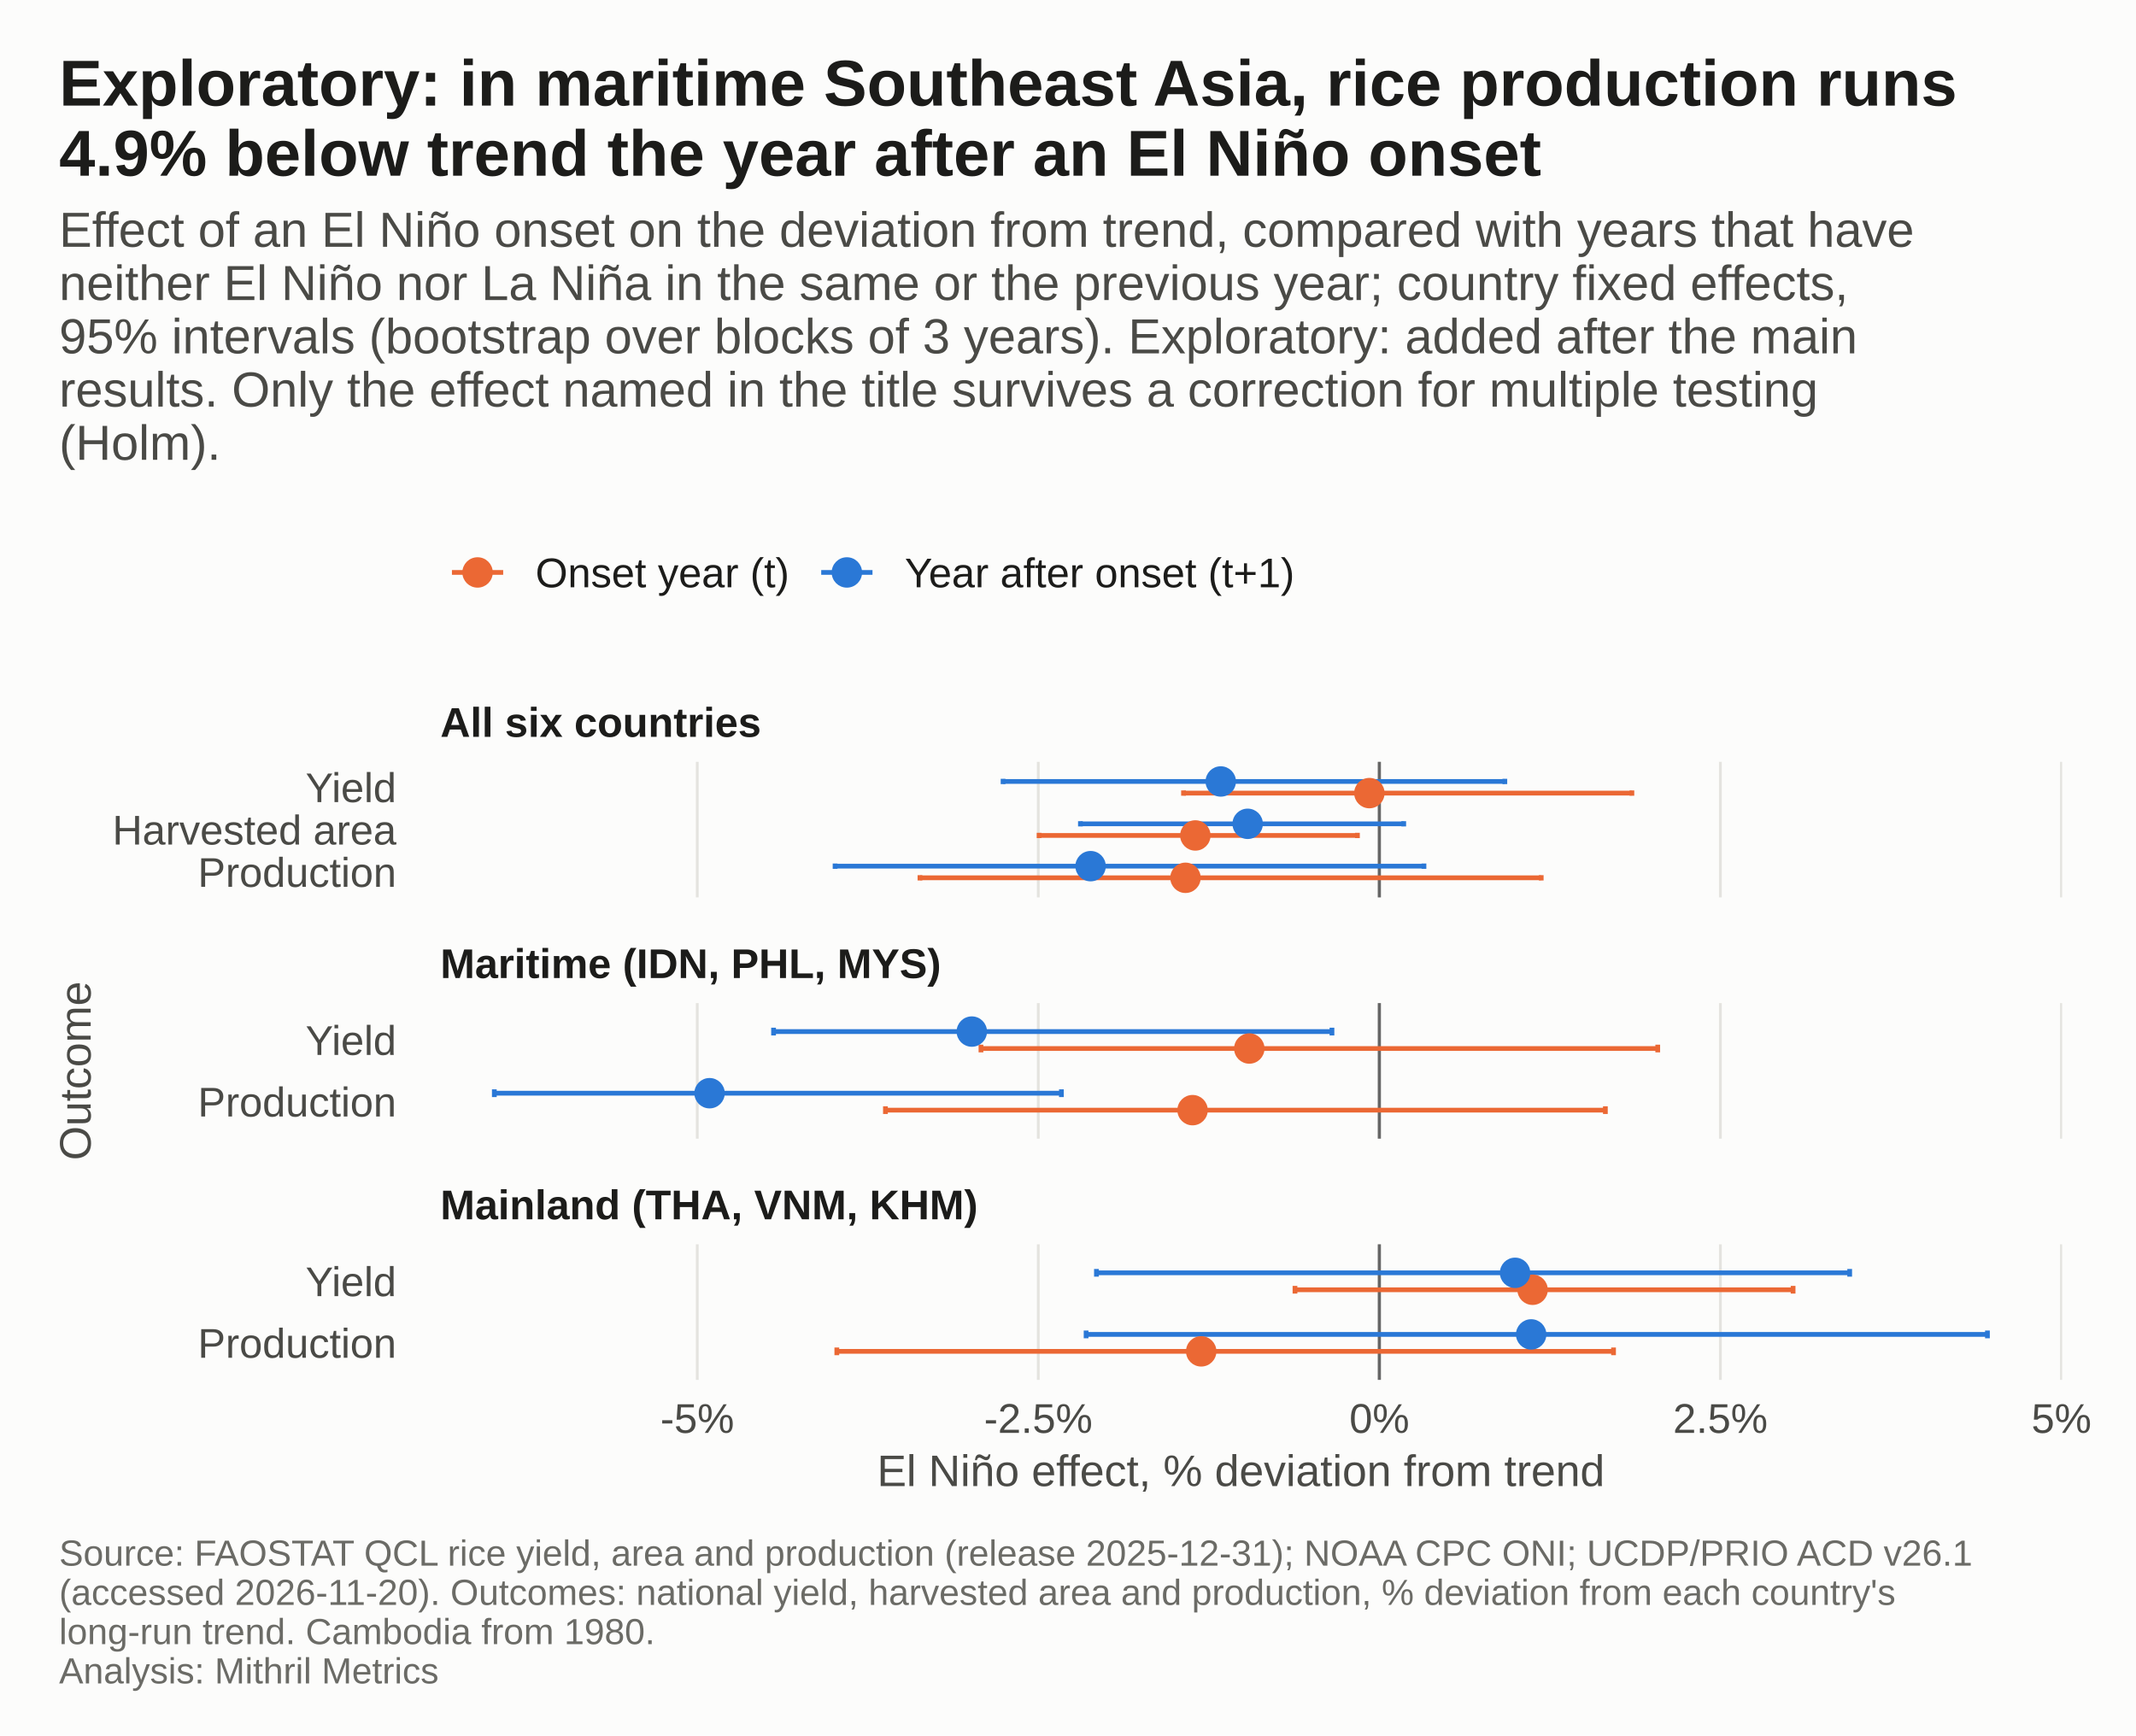
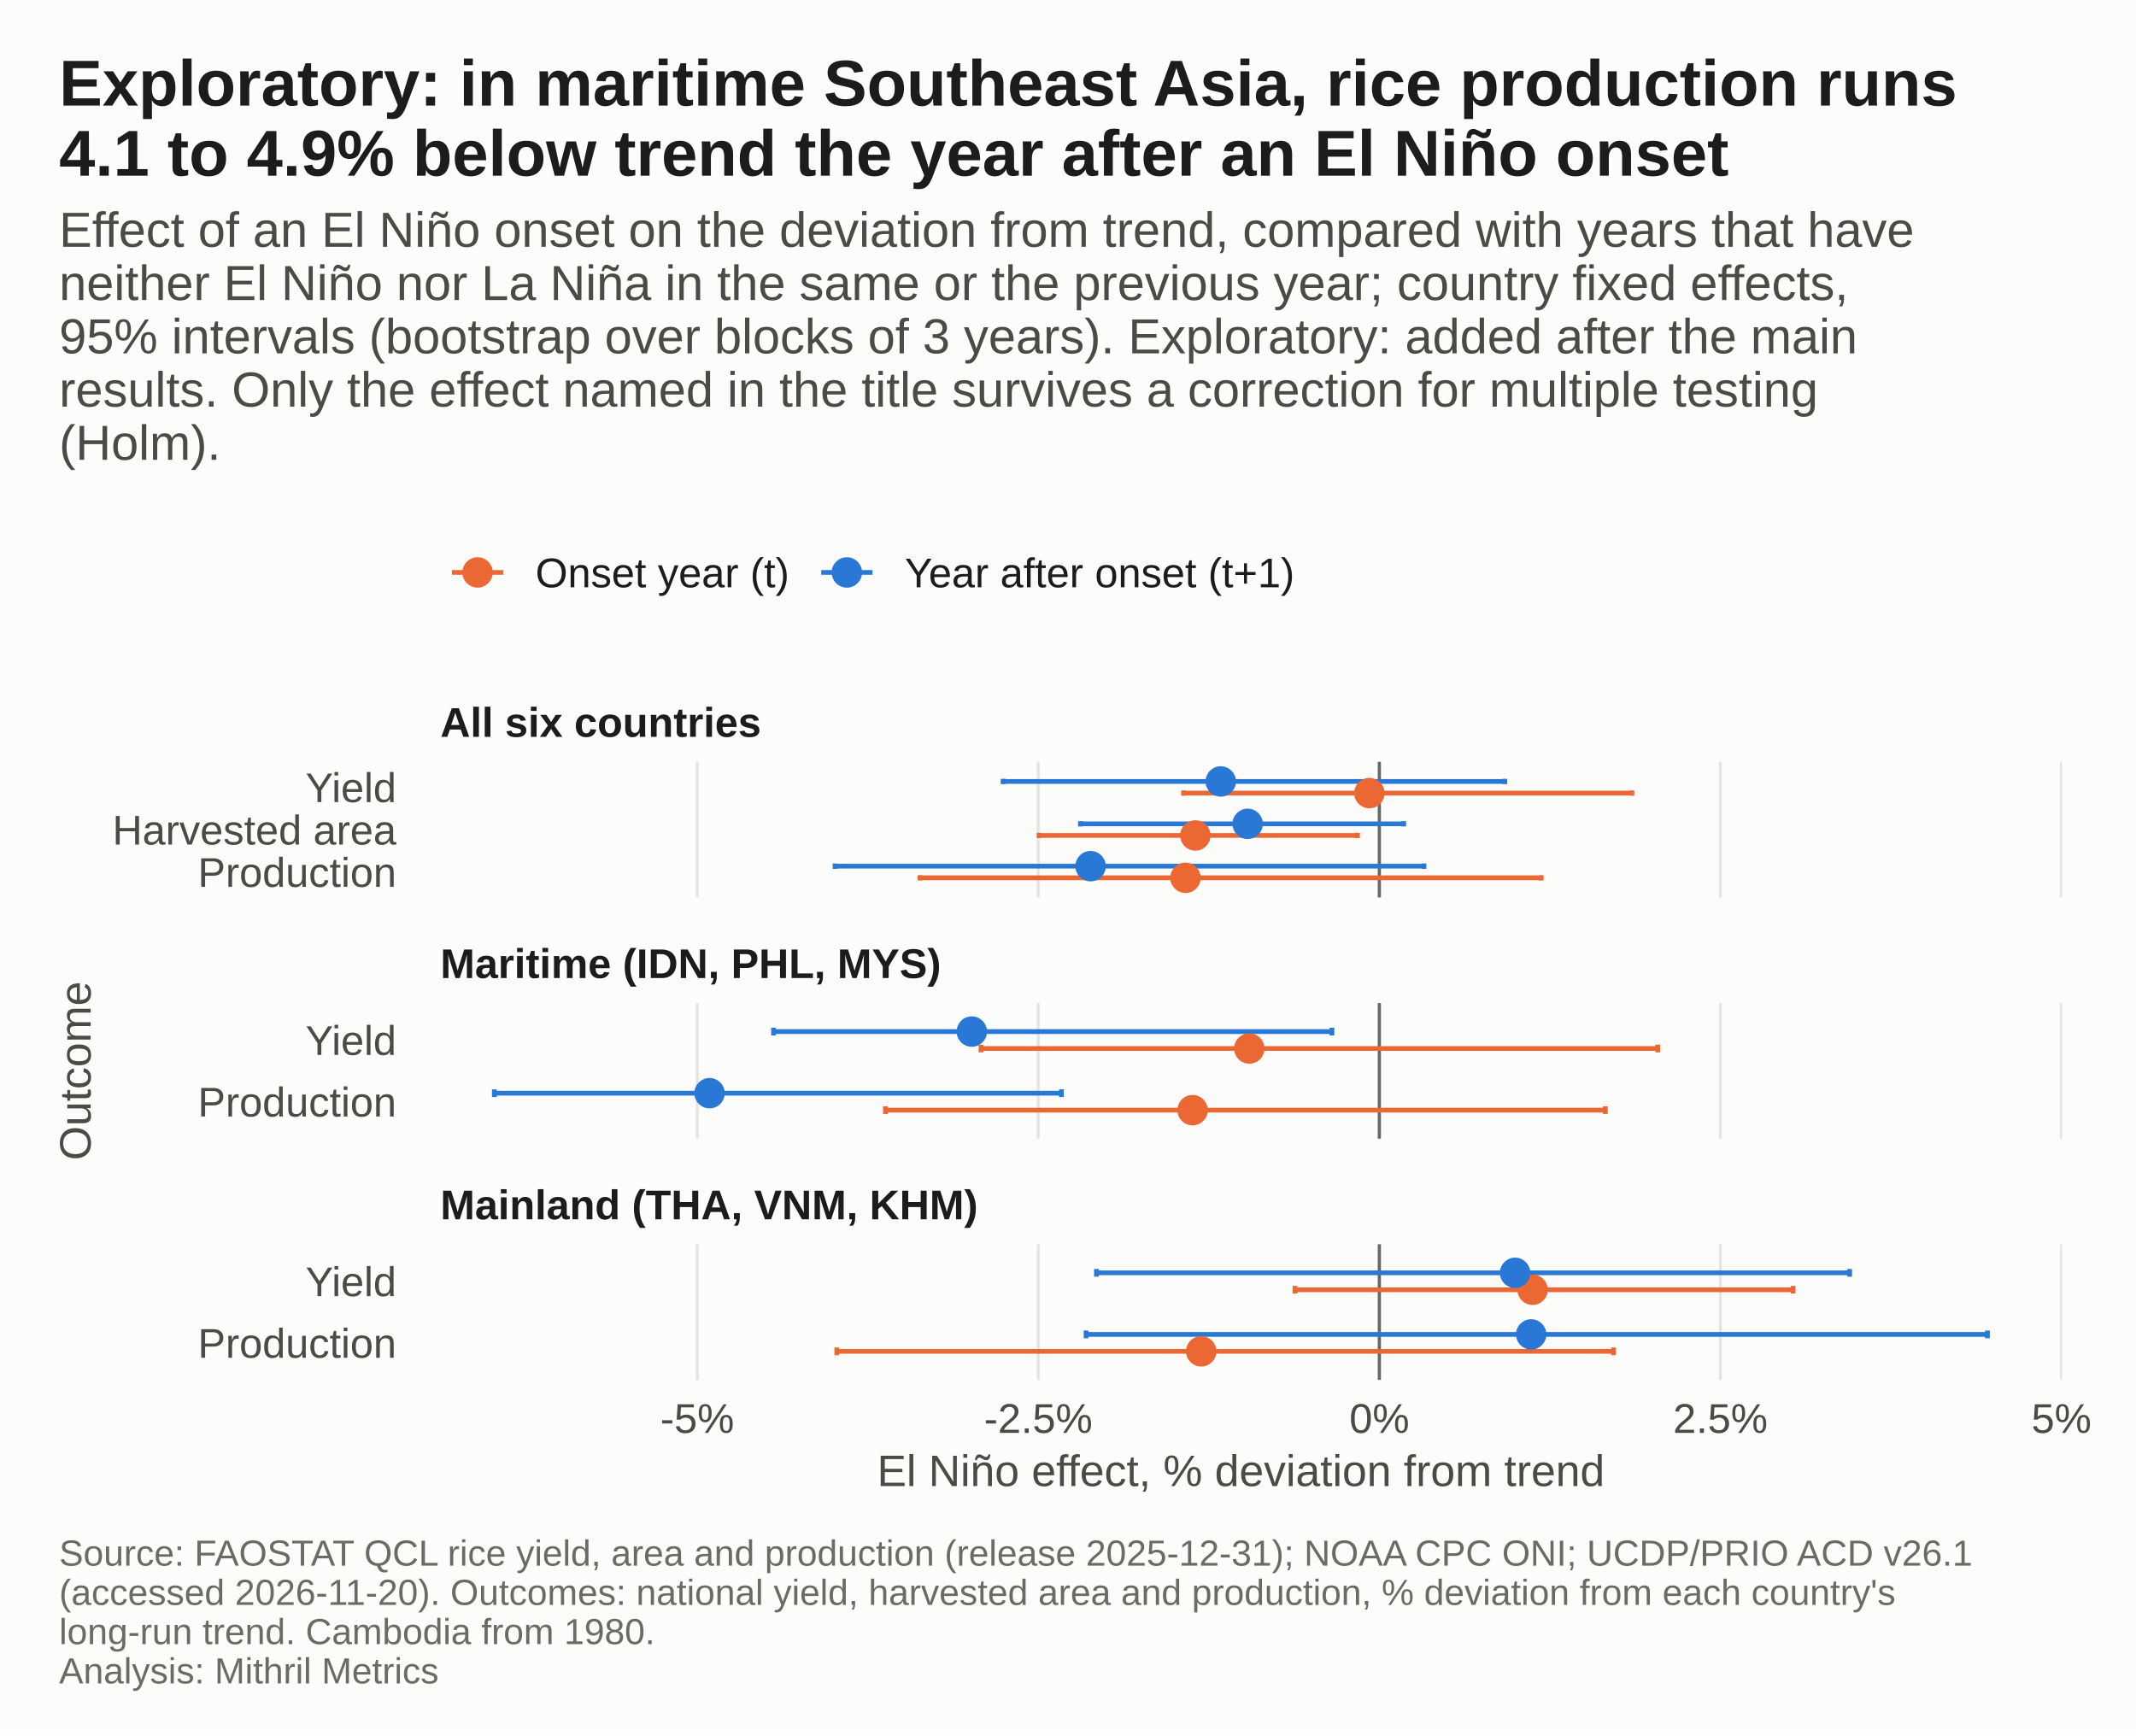
<svg xmlns="http://www.w3.org/2000/svg" width="576.00pt" height="468.00pt" viewBox="0 0 576.00 468.00">
  <g class="svglite">
    <defs>
      <style type="text/css">
    .svglite line, .svglite polyline, .svglite polygon, .svglite path, .svglite rect, .svglite circle {
      fill: none;
      stroke: #000000;
      stroke-linecap: round;
      stroke-linejoin: round;
      stroke-miterlimit: 10.00;
    }
    .svglite text {
      white-space: pre;
    }
    .svglite g.glyphgroup path {
      fill: inherit;
      stroke: none;
    }
  </style>
    </defs>
    <rect width="100%" height="100%" style="stroke: none; fill: #FCFCFB;" />
    <defs>
      <clipPath id="cpMC4wMHw1NzYuMDB8MC4wMHw0NjguMDA=">
        <rect x="0.00" y="0.00" width="576.00" height="468.00" />
      </clipPath>
    </defs>
    <g clip-path="url(#cpMC4wMHw1NzYuMDB8MC4wMHw0NjguMDA=)">
      <rect x="0.00" y="-0" width="576.00" height="468.00" style="stroke-width: 1.36; stroke: none; fill: #FCFCFB;" />
    </g>
    <defs>
      <clipPath id="cpMTEzLjE3fDU1Ni4wN3wyMDUuNDZ8MjQyLjAy">
        <rect x="113.17" y="205.46" width="442.91" height="36.55" />
      </clipPath>
    </defs>
    <g clip-path="url(#cpMTEzLjE3fDU1Ni4wN3wyMDUuNDZ8MjQyLjAy)">
      <polyline points="188.03,242.02 188.03,205.46 " style="stroke-width: 0.75; stroke: #E4E3DF; stroke-linecap: butt;" />
      <polyline points="279.99,242.02 279.99,205.46 " style="stroke-width: 0.75; stroke: #E4E3DF; stroke-linecap: butt;" />
      <polyline points="371.96,242.02 371.96,205.46 " style="stroke-width: 0.75; stroke: #E4E3DF; stroke-linecap: butt;" />
      <polyline points="463.92,242.02 463.92,205.46 " style="stroke-width: 0.75; stroke: #E4E3DF; stroke-linecap: butt;" />
      <polyline points="555.89,242.02 555.89,205.46 " style="stroke-width: 0.75; stroke: #E4E3DF; stroke-linecap: butt;" />
      <line x1="371.96" y1="242.02" x2="371.96" y2="205.46" style="stroke-width: 0.85; stroke: #666666; stroke-linecap: butt;" />
      <polyline points="440.06,214.60 440.06,213.17 " style="stroke-width: 1.28; stroke: #EB6834; stroke-linecap: butt;" />
      <polyline points="440.06,213.89 319.15,213.89 " style="stroke-width: 1.28; stroke: #EB6834; stroke-linecap: butt;" />
      <polyline points="319.15,214.60 319.15,213.17 " style="stroke-width: 1.28; stroke: #EB6834; stroke-linecap: butt;" />
      <polyline points="405.80,211.46 405.80,210.03 " style="stroke-width: 1.28; stroke: #2A78D6; stroke-linecap: butt;" />
      <polyline points="405.80,210.75 270.49,210.75 " style="stroke-width: 1.28; stroke: #2A78D6; stroke-linecap: butt;" />
      <polyline points="270.49,211.46 270.49,210.03 " style="stroke-width: 1.28; stroke: #2A78D6; stroke-linecap: butt;" />
      <polyline points="366.05,226.03 366.05,224.60 " style="stroke-width: 1.28; stroke: #EB6834; stroke-linecap: butt;" />
      <polyline points="366.05,225.31 280.20,225.31 " style="stroke-width: 1.28; stroke: #EB6834; stroke-linecap: butt;" />
      <polyline points="280.20,226.03 280.20,224.60 " style="stroke-width: 1.28; stroke: #EB6834; stroke-linecap: butt;" />
      <polyline points="378.53,222.88 378.53,221.46 " style="stroke-width: 1.28; stroke: #2A78D6; stroke-linecap: butt;" />
      <polyline points="378.53,222.17 291.35,222.17 " style="stroke-width: 1.28; stroke: #2A78D6; stroke-linecap: butt;" />
      <polyline points="291.35,222.88 291.35,221.46 " style="stroke-width: 1.28; stroke: #2A78D6; stroke-linecap: butt;" />
      <polyline points="415.61,237.45 415.61,236.02 " style="stroke-width: 1.28; stroke: #EB6834; stroke-linecap: butt;" />
      <polyline points="415.61,236.73 248.08,236.73 " style="stroke-width: 1.28; stroke: #EB6834; stroke-linecap: butt;" />
      <polyline points="248.08,237.45 248.08,236.02 " style="stroke-width: 1.28; stroke: #EB6834; stroke-linecap: butt;" />
      <polyline points="383.99,234.31 383.99,232.88 " style="stroke-width: 1.28; stroke: #2A78D6; stroke-linecap: butt;" />
      <polyline points="383.99,233.59 225.19,233.59 " style="stroke-width: 1.28; stroke: #2A78D6; stroke-linecap: butt;" />
      <polyline points="225.19,234.31 225.19,232.88 " style="stroke-width: 1.28; stroke: #2A78D6; stroke-linecap: butt;" />
      <circle cx="369.27" cy="213.89" r="3.65" style="stroke-width: 0.90; stroke: #EB6834; fill: #EB6834;" />
      <circle cx="329.19" cy="210.75" r="3.65" style="stroke-width: 0.90; stroke: #2A78D6; fill: #2A78D6;" />
      <circle cx="322.34" cy="225.31" r="3.65" style="stroke-width: 0.90; stroke: #EB6834; fill: #EB6834;" />
      <circle cx="336.45" cy="222.17" r="3.65" style="stroke-width: 0.90; stroke: #2A78D6; fill: #2A78D6;" />
      <circle cx="319.68" cy="236.73" r="3.65" style="stroke-width: 0.90; stroke: #EB6834; fill: #EB6834;" />
      <circle cx="294.09" cy="233.59" r="3.65" style="stroke-width: 0.90; stroke: #2A78D6; fill: #2A78D6;" />
    </g>
    <g clip-path="url(#cpMC4wMHw1NzYuMDB8MC4wMHw0NjguMDA=)">
</g>
    <defs>
      <clipPath id="cpMTEzLjE3fDU1Ni4wN3wyNzAuNTJ8MzA3LjA3">
        <rect x="113.17" y="270.52" width="442.91" height="36.55" />
      </clipPath>
    </defs>
    <g clip-path="url(#cpMTEzLjE3fDU1Ni4wN3wyNzAuNTJ8MzA3LjA3)">
      <polyline points="188.03,307.07 188.03,270.52 " style="stroke-width: 0.75; stroke: #E4E3DF; stroke-linecap: butt;" />
      <polyline points="279.99,307.07 279.99,270.52 " style="stroke-width: 0.75; stroke: #E4E3DF; stroke-linecap: butt;" />
      <polyline points="371.96,307.07 371.96,270.52 " style="stroke-width: 0.75; stroke: #E4E3DF; stroke-linecap: butt;" />
      <polyline points="463.92,307.07 463.92,270.52 " style="stroke-width: 0.75; stroke: #E4E3DF; stroke-linecap: butt;" />
      <polyline points="555.89,307.07 555.89,270.52 " style="stroke-width: 0.75; stroke: #E4E3DF; stroke-linecap: butt;" />
      <line x1="371.96" y1="307.07" x2="371.96" y2="270.52" style="stroke-width: 0.85; stroke: #666666; stroke-linecap: butt;" />
      <polyline points="447.03,283.81 447.03,281.73 " style="stroke-width: 1.28; stroke: #EB6834; stroke-linecap: butt;" />
      <polyline points="447.03,282.77 264.53,282.77 " style="stroke-width: 1.28; stroke: #EB6834; stroke-linecap: butt;" />
      <polyline points="264.53,283.81 264.53,281.73 " style="stroke-width: 1.28; stroke: #EB6834; stroke-linecap: butt;" />
      <polyline points="359.18,279.24 359.18,277.16 " style="stroke-width: 1.28; stroke: #2A78D6; stroke-linecap: butt;" />
      <polyline points="359.18,278.20 208.60,278.20 " style="stroke-width: 1.28; stroke: #2A78D6; stroke-linecap: butt;" />
      <polyline points="208.60,279.24 208.60,277.16 " style="stroke-width: 1.28; stroke: #2A78D6; stroke-linecap: butt;" />
      <polyline points="432.91,300.43 432.91,298.35 " style="stroke-width: 1.28; stroke: #EB6834; stroke-linecap: butt;" />
      <polyline points="432.91,299.39 238.77,299.39 " style="stroke-width: 1.28; stroke: #EB6834; stroke-linecap: butt;" />
      <polyline points="238.77,300.43 238.77,298.35 " style="stroke-width: 1.28; stroke: #EB6834; stroke-linecap: butt;" />
      <polyline points="286.22,295.86 286.22,293.78 " style="stroke-width: 1.28; stroke: #2A78D6; stroke-linecap: butt;" />
      <polyline points="286.22,294.82 133.30,294.82 " style="stroke-width: 1.28; stroke: #2A78D6; stroke-linecap: butt;" />
      <polyline points="133.30,295.86 133.30,293.78 " style="stroke-width: 1.28; stroke: #2A78D6; stroke-linecap: butt;" />
      <circle cx="336.89" cy="282.77" r="3.65" style="stroke-width: 0.90; stroke: #EB6834; fill: #EB6834;" />
      <circle cx="262.06" cy="278.20" r="3.65" style="stroke-width: 0.90; stroke: #2A78D6; fill: #2A78D6;" />
      <circle cx="321.59" cy="299.39" r="3.65" style="stroke-width: 0.90; stroke: #EB6834; fill: #EB6834;" />
      <circle cx="191.34" cy="294.82" r="3.65" style="stroke-width: 0.90; stroke: #2A78D6; fill: #2A78D6;" />
    </g>
    <g clip-path="url(#cpMC4wMHw1NzYuMDB8MC4wMHw0NjguMDA=)">
</g>
    <defs>
      <clipPath id="cpMTEzLjE3fDU1Ni4wN3wzMzUuNTd8MzcyLjEz">
        <rect x="113.17" y="335.57" width="442.91" height="36.55" />
      </clipPath>
    </defs>
    <g clip-path="url(#cpMTEzLjE3fDU1Ni4wN3wzMzUuNTd8MzcyLjEz)">
      <polyline points="188.03,372.13 188.03,335.57 " style="stroke-width: 0.75; stroke: #E4E3DF; stroke-linecap: butt;" />
      <polyline points="279.99,372.13 279.99,335.57 " style="stroke-width: 0.75; stroke: #E4E3DF; stroke-linecap: butt;" />
      <polyline points="371.96,372.13 371.96,335.57 " style="stroke-width: 0.75; stroke: #E4E3DF; stroke-linecap: butt;" />
      <polyline points="463.92,372.13 463.92,335.57 " style="stroke-width: 0.75; stroke: #E4E3DF; stroke-linecap: butt;" />
      <polyline points="555.89,372.13 555.89,335.57 " style="stroke-width: 0.75; stroke: #E4E3DF; stroke-linecap: butt;" />
      <line x1="371.96" y1="372.13" x2="371.96" y2="335.57" style="stroke-width: 0.85; stroke: #666666; stroke-linecap: butt;" />
      <polyline points="483.53,348.86 483.53,346.79 " style="stroke-width: 1.28; stroke: #EB6834; stroke-linecap: butt;" />
      <polyline points="483.53,347.83 349.21,347.83 " style="stroke-width: 1.28; stroke: #EB6834; stroke-linecap: butt;" />
      <polyline points="349.21,348.86 349.21,346.79 " style="stroke-width: 1.28; stroke: #EB6834; stroke-linecap: butt;" />
      <polyline points="498.79,344.29 498.79,342.22 " style="stroke-width: 1.28; stroke: #2A78D6; stroke-linecap: butt;" />
      <polyline points="498.79,343.26 295.67,343.26 " style="stroke-width: 1.28; stroke: #2A78D6; stroke-linecap: butt;" />
      <polyline points="295.67,344.29 295.67,342.22 " style="stroke-width: 1.28; stroke: #2A78D6; stroke-linecap: butt;" />
      <polyline points="435.11,365.48 435.11,363.40 " style="stroke-width: 1.28; stroke: #EB6834; stroke-linecap: butt;" />
      <polyline points="435.11,364.44 225.66,364.44 " style="stroke-width: 1.28; stroke: #EB6834; stroke-linecap: butt;" />
      <polyline points="225.66,365.48 225.66,363.40 " style="stroke-width: 1.28; stroke: #EB6834; stroke-linecap: butt;" />
      <polyline points="535.94,360.91 535.94,358.83 " style="stroke-width: 1.28; stroke: #2A78D6; stroke-linecap: butt;" />
      <polyline points="535.94,359.87 292.88,359.87 " style="stroke-width: 1.28; stroke: #2A78D6; stroke-linecap: butt;" />
      <polyline points="292.88,360.91 292.88,358.83 " style="stroke-width: 1.28; stroke: #2A78D6; stroke-linecap: butt;" />
      <circle cx="413.28" cy="347.83" r="3.65" style="stroke-width: 0.90; stroke: #EB6834; fill: #EB6834;" />
      <circle cx="408.56" cy="343.26" r="3.65" style="stroke-width: 0.90; stroke: #2A78D6; fill: #2A78D6;" />
      <circle cx="323.92" cy="364.44" r="3.65" style="stroke-width: 0.90; stroke: #EB6834; fill: #EB6834;" />
      <circle cx="412.90" cy="359.87" r="3.65" style="stroke-width: 0.90; stroke: #2A78D6; fill: #2A78D6;" />
    </g>
    <g clip-path="url(#cpMC4wMHw1NzYuMDB8MC4wMHw0NjguMDA=)">
</g>
    <defs>
      <clipPath id="cpMTEzLjE3fDU1Ni4wN3wzMTQuMDV8MzM1LjU3">
        <rect x="113.17" y="314.05" width="442.91" height="21.53" />
      </clipPath>
    </defs>
    <g clip-path="url(#cpMTEzLjE3fDU1Ni4wN3wzMTQuMDV8MzM1LjU3)">
      <text x="118.74" y="328.82" style="font-size: 11.20px; font-weight: bold;fill: #1C1C1A; font-family: &quot;Arial&quot;;" textLength="144.75px" lengthAdjust="spacingAndGlyphs">Mainland (THA, VNM, KHM)</text>
    </g>
    <g clip-path="url(#cpMC4wMHw1NzYuMDB8MC4wMHw0NjguMDA=)">
</g>
    <defs>
      <clipPath id="cpMTEzLjE3fDU1Ni4wN3wyNDguOTl8MjcwLjUy">
        <rect x="113.17" y="248.99" width="442.91" height="21.53" />
      </clipPath>
    </defs>
    <g clip-path="url(#cpMTEzLjE3fDU1Ni4wN3wyNDguOTl8MjcwLjUy)">
      <text x="118.74" y="263.76" style="font-size: 11.20px; font-weight: bold;fill: #1C1C1A; font-family: &quot;Arial&quot;;" textLength="134.88px" lengthAdjust="spacingAndGlyphs">Maritime (IDN, PHL, MYS)</text>
    </g>
    <g clip-path="url(#cpMC4wMHw1NzYuMDB8MC4wMHw0NjguMDA=)">
</g>
    <defs>
      <clipPath id="cpMTEzLjE3fDU1Ni4wN3wxODMuOTR8MjA1LjQ2">
        <rect x="113.17" y="183.94" width="442.91" height="21.53" />
      </clipPath>
    </defs>
    <g clip-path="url(#cpMTEzLjE3fDU1Ni4wN3wxODMuOTR8MjA1LjQ2)">
      <text x="118.74" y="198.71" style="font-size: 11.20px; font-weight: bold;fill: #1C1C1A; font-family: &quot;Arial&quot;;" textLength="86.39px" lengthAdjust="spacingAndGlyphs">All six countries</text>
    </g>
    <g clip-path="url(#cpMC4wMHw1NzYuMDB8MC4wMHw0NjguMDA=)">
      <text x="188.03" y="386.42" text-anchor="middle" style="font-size: 11.20px;fill: #4A4A46; font-family: &quot;Arial&quot;;" textLength="19.89px" lengthAdjust="spacingAndGlyphs">-5%</text>
      <text x="279.99" y="386.42" text-anchor="middle" style="font-size: 11.20px;fill: #4A4A46; font-family: &quot;Arial&quot;;" textLength="29.22px" lengthAdjust="spacingAndGlyphs">-2.5%</text>
      <text x="371.96" y="386.42" text-anchor="middle" style="font-size: 11.20px;fill: #4A4A46; font-family: &quot;Arial&quot;;" textLength="16.17px" lengthAdjust="spacingAndGlyphs">0%</text>
      <text x="463.92" y="386.42" text-anchor="middle" style="font-size: 11.20px;fill: #4A4A46; font-family: &quot;Arial&quot;;" textLength="25.50px" lengthAdjust="spacingAndGlyphs">2.5%</text>
      <text x="555.89" y="386.42" text-anchor="middle" style="font-size: 11.20px;fill: #4A4A46; font-family: &quot;Arial&quot;;" textLength="16.17px" lengthAdjust="spacingAndGlyphs">5%</text>
      <text x="106.89" y="239.17" text-anchor="end" style="font-size: 11.20px;fill: #4A4A46; font-family: &quot;Arial&quot;;" textLength="53.47px" lengthAdjust="spacingAndGlyphs">Production</text>
      <text x="106.89" y="227.75" text-anchor="end" style="font-size: 11.20px;fill: #4A4A46; font-family: &quot;Arial&quot;;" textLength="76.45px" lengthAdjust="spacingAndGlyphs">Harvested area</text>
      <text x="106.89" y="216.32" text-anchor="end" style="font-size: 11.20px;fill: #4A4A46; font-family: &quot;Arial&quot;;" textLength="24.45px" lengthAdjust="spacingAndGlyphs">Yield</text>
      <text x="106.89" y="301.11" text-anchor="end" style="font-size: 11.20px;fill: #4A4A46; font-family: &quot;Arial&quot;;" textLength="53.47px" lengthAdjust="spacingAndGlyphs">Production</text>
      <text x="106.89" y="284.49" text-anchor="end" style="font-size: 11.20px;fill: #4A4A46; font-family: &quot;Arial&quot;;" textLength="24.45px" lengthAdjust="spacingAndGlyphs">Yield</text>
      <text x="106.89" y="366.16" text-anchor="end" style="font-size: 11.20px;fill: #4A4A46; font-family: &quot;Arial&quot;;" textLength="53.47px" lengthAdjust="spacingAndGlyphs">Production</text>
      <text x="106.89" y="349.55" text-anchor="end" style="font-size: 11.20px;fill: #4A4A46; font-family: &quot;Arial&quot;;" textLength="24.45px" lengthAdjust="spacingAndGlyphs">Yield</text>
      <text x="334.62" y="400.77" text-anchor="middle" style="font-size: 11.90px;fill: #4A4A46; font-family: &quot;Arial&quot;;" textLength="195.95px" lengthAdjust="spacingAndGlyphs">El Niño effect, % deviation from trend</text>
      <text transform="translate(24.45,288.79) rotate(-90)" text-anchor="middle" style="font-size: 11.90px;fill: #4A4A46; font-family: &quot;Arial&quot;;" textLength="48.23px" lengthAdjust="spacingAndGlyphs">Outcome</text>
      <line x1="121.87" y1="154.38" x2="135.69" y2="154.38" style="stroke-width: 1.28; stroke: #EB6834; stroke-linecap: butt;" />
      <circle cx="128.78" cy="154.38" r="3.65" style="stroke-width: 0.90; stroke: #EB6834; fill: #EB6834;" />
      <line x1="221.45" y1="154.38" x2="235.28" y2="154.38" style="stroke-width: 1.28; stroke: #2A78D6; stroke-linecap: butt;" />
      <circle cx="228.37" cy="154.38" r="3.65" style="stroke-width: 0.90; stroke: #2A78D6; fill: #2A78D6;" />
      <text x="144.39" y="158.38" style="font-size: 11.20px;fill: #1C1C1A; font-family: &quot;Arial&quot;;" textLength="68.36px" lengthAdjust="spacingAndGlyphs">Onset year (t)</text>
      <text x="243.98" y="158.38" style="font-size: 11.20px;fill: #1C1C1A; font-family: &quot;Arial&quot;;" textLength="104.95px" lengthAdjust="spacingAndGlyphs">Year after onset (t+1)</text>
      <text x="15.94" y="66.56" style="font-size: 13.30px;fill: #4A4A46; font-family: &quot;Arial&quot;;" textLength="499.86px" lengthAdjust="spacingAndGlyphs">Effect of an El Niño onset on the deviation from trend, compared with years that have</text>
      <text x="15.94" y="80.92" style="font-size: 13.30px;fill: #4A4A46; font-family: &quot;Arial&quot;;" textLength="482.12px" lengthAdjust="spacingAndGlyphs">neither El Niño nor La Niña in the same or the previous year; country fixed effects,</text>
      <text x="15.94" y="95.29" style="font-size: 13.30px;fill: #4A4A46; font-family: &quot;Arial&quot;;" textLength="484.58px" lengthAdjust="spacingAndGlyphs">95% intervals (bootstrap over blocks of 3 years). Exploratory: added after the main</text>
      <text x="15.94" y="109.65" style="font-size: 13.30px;fill: #4A4A46; font-family: &quot;Arial&quot;;" textLength="473.97px" lengthAdjust="spacingAndGlyphs">results. Only the effect named in the title survives a correction for multiple testing</text>
      <text x="15.94" y="124.01" style="font-size: 13.30px;fill: #4A4A46; font-family: &quot;Arial&quot;;" textLength="43.56px" lengthAdjust="spacingAndGlyphs">(Holm).</text>
      <text x="15.94" y="28.48" style="font-size: 17.50px; font-weight: bold;fill: #1C1C1A; font-family: &quot;Arial&quot;;" textLength="511.78px" lengthAdjust="spacingAndGlyphs">Exploratory: in maritime Southeast Asia, rice production runs</text>
-       <text x="15.94" y="47.38" style="font-size: 17.50px; font-weight: bold;fill: #1C1C1A; font-family: &quot;Arial&quot;;" textLength="399.66px" lengthAdjust="spacingAndGlyphs">4.9% below trend the year after an El Niño onset</text>
+       <text x="15.94" y="47.38" style="font-size: 17.50px; font-weight: bold;fill: #1C1C1A; font-family: &quot;Arial&quot;;" textLength="450.22px" lengthAdjust="spacingAndGlyphs">4.1 to 4.9% below trend the year after an El Niño onset</text>
      <text x="15.94" y="422.23" style="font-size: 9.80px;fill: #6B6B66; font-family: &quot;Arial&quot;;" textLength="515.95px" lengthAdjust="spacingAndGlyphs">Source: FAOSTAT QCL rice yield, area and production (release 2025-12-31); NOAA CPC ONI; UCDP/PRIO ACD v26.1</text>
      <text x="15.94" y="432.82" style="font-size: 9.80px;fill: #6B6B66; font-family: &quot;Arial&quot;;" textLength="495.34px" lengthAdjust="spacingAndGlyphs">(accessed 2026-11-20). Outcomes: national yield, harvested area and production, % deviation from each country's</text>
      <text x="15.94" y="443.40" style="font-size: 9.80px;fill: #6B6B66; font-family: &quot;Arial&quot;;" textLength="160.70px" lengthAdjust="spacingAndGlyphs">long-run trend. Cambodia from 1980.</text>
      <text x="15.94" y="453.99" style="font-size: 9.80px;fill: #6B6B66; font-family: &quot;Arial&quot;;" textLength="102.34px" lengthAdjust="spacingAndGlyphs">Analysis: Mithril Metrics</text>
    </g>
  </g>
</svg>
